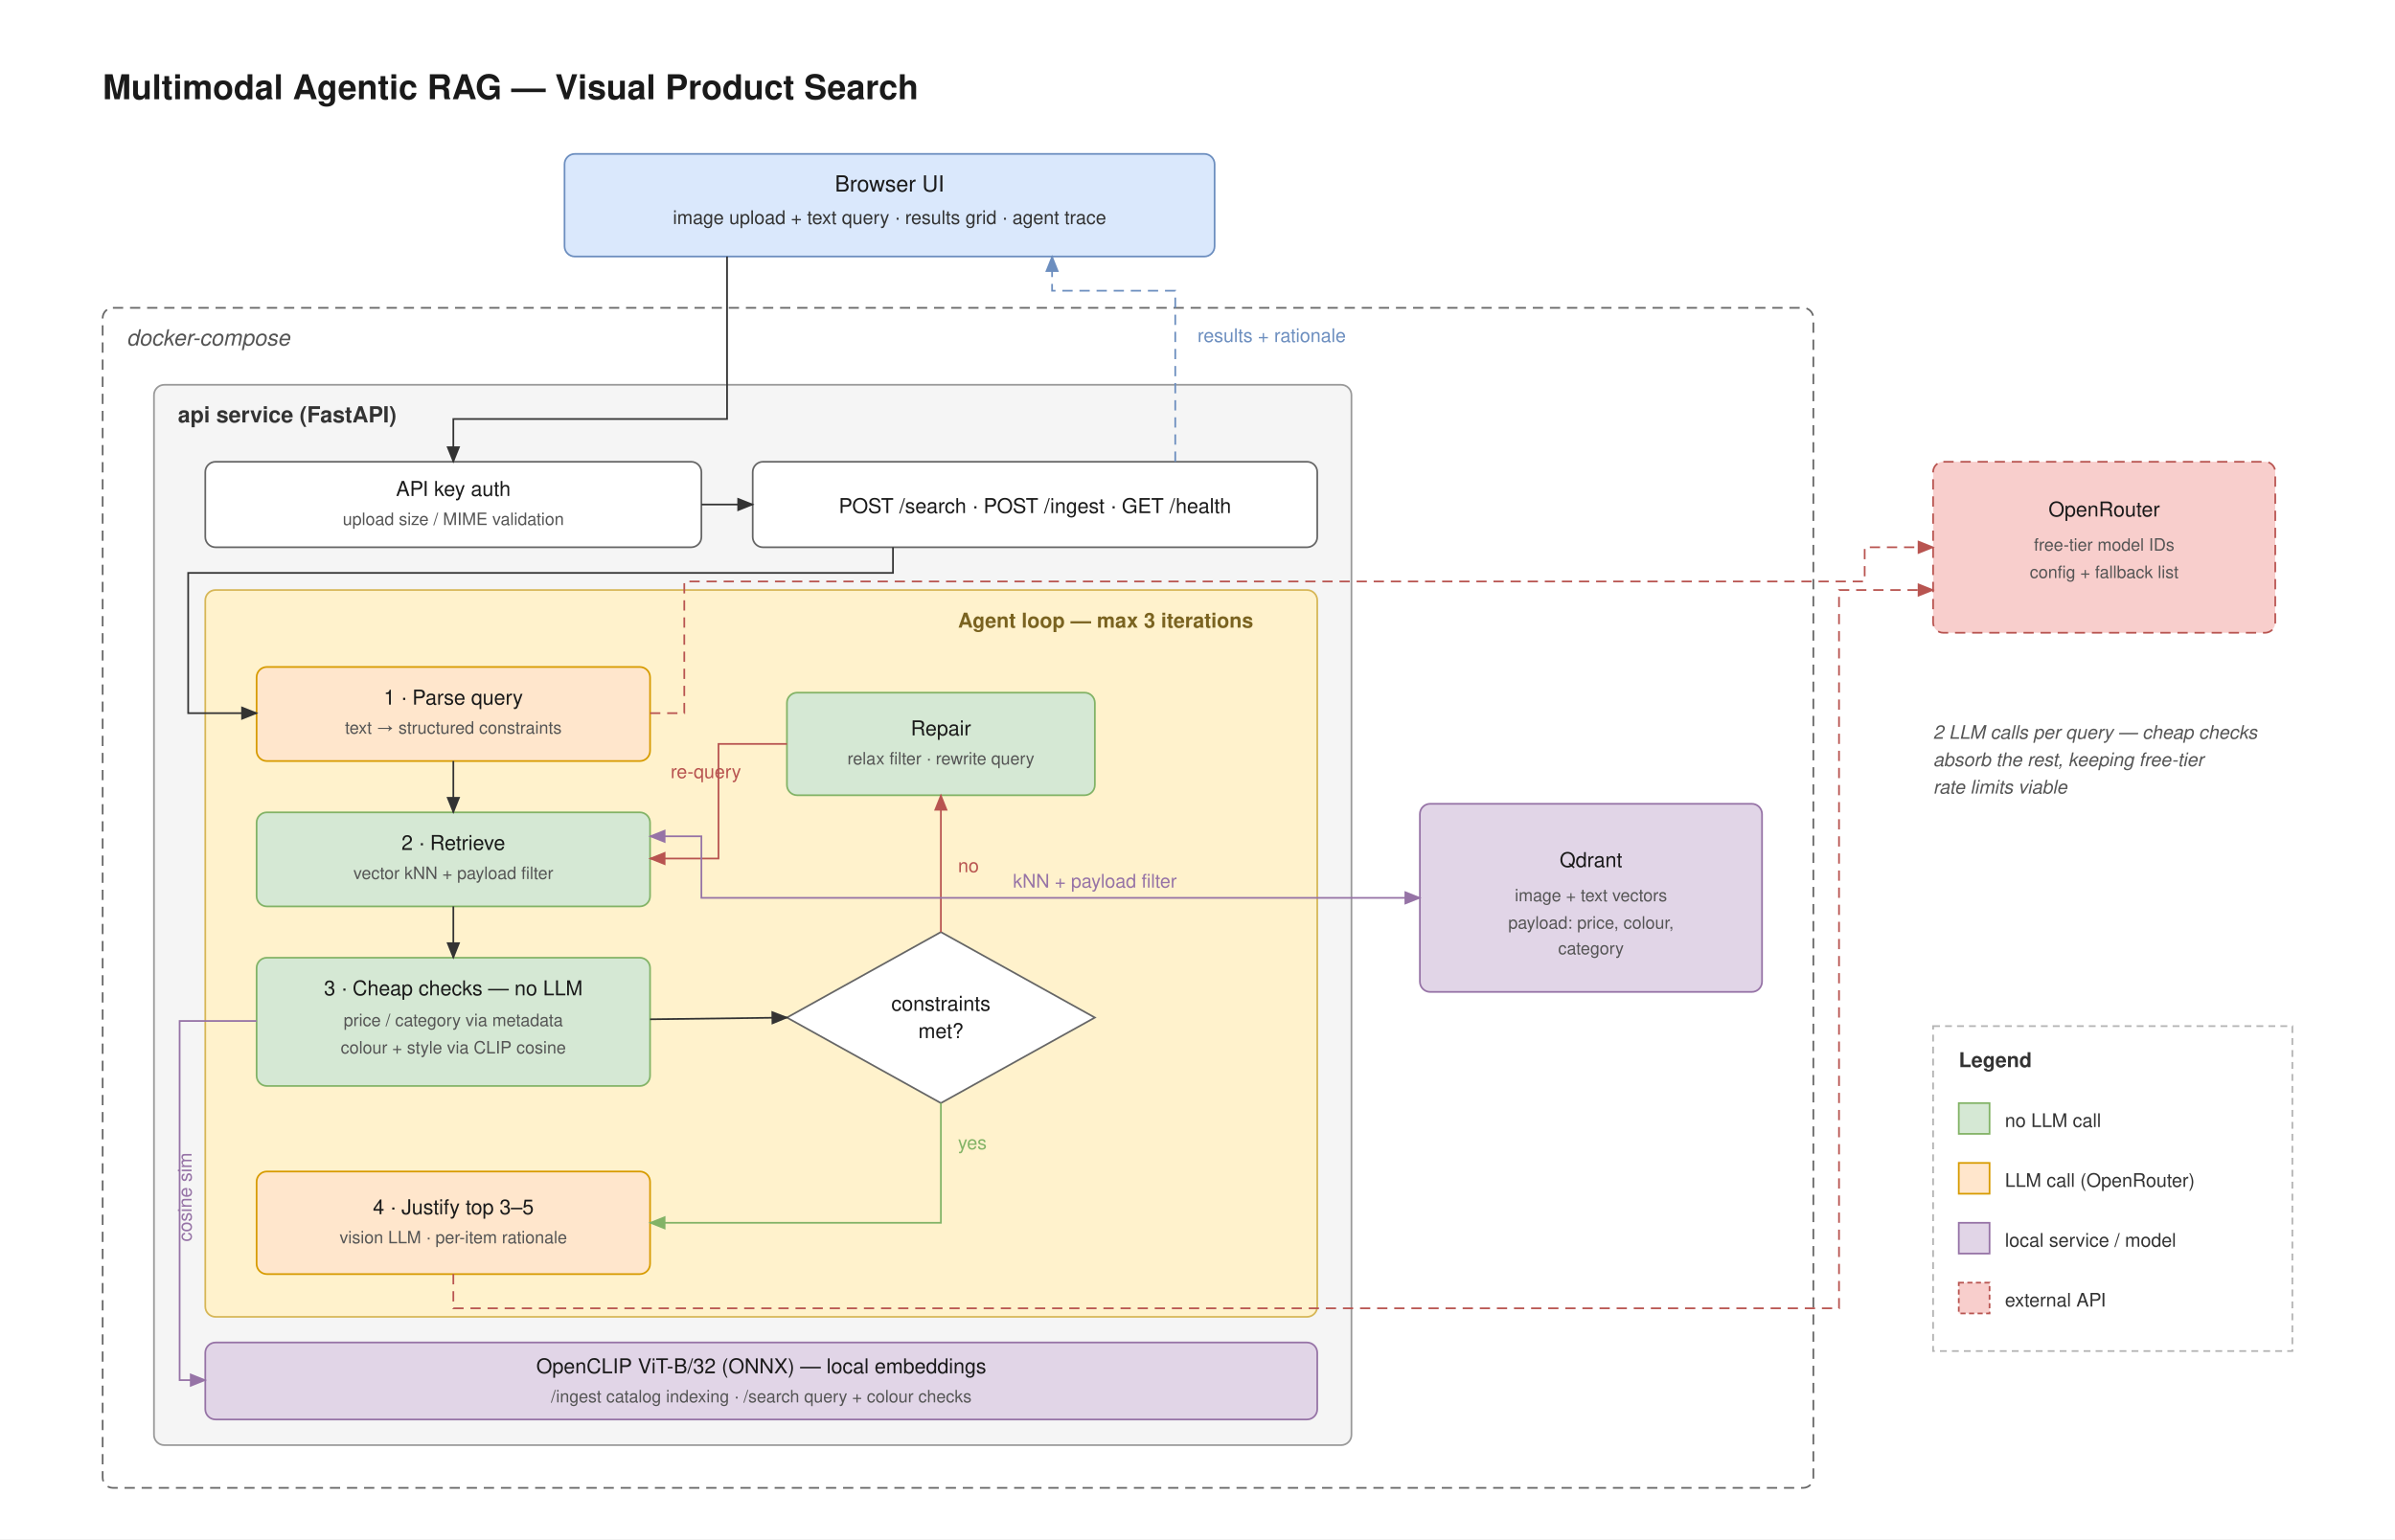
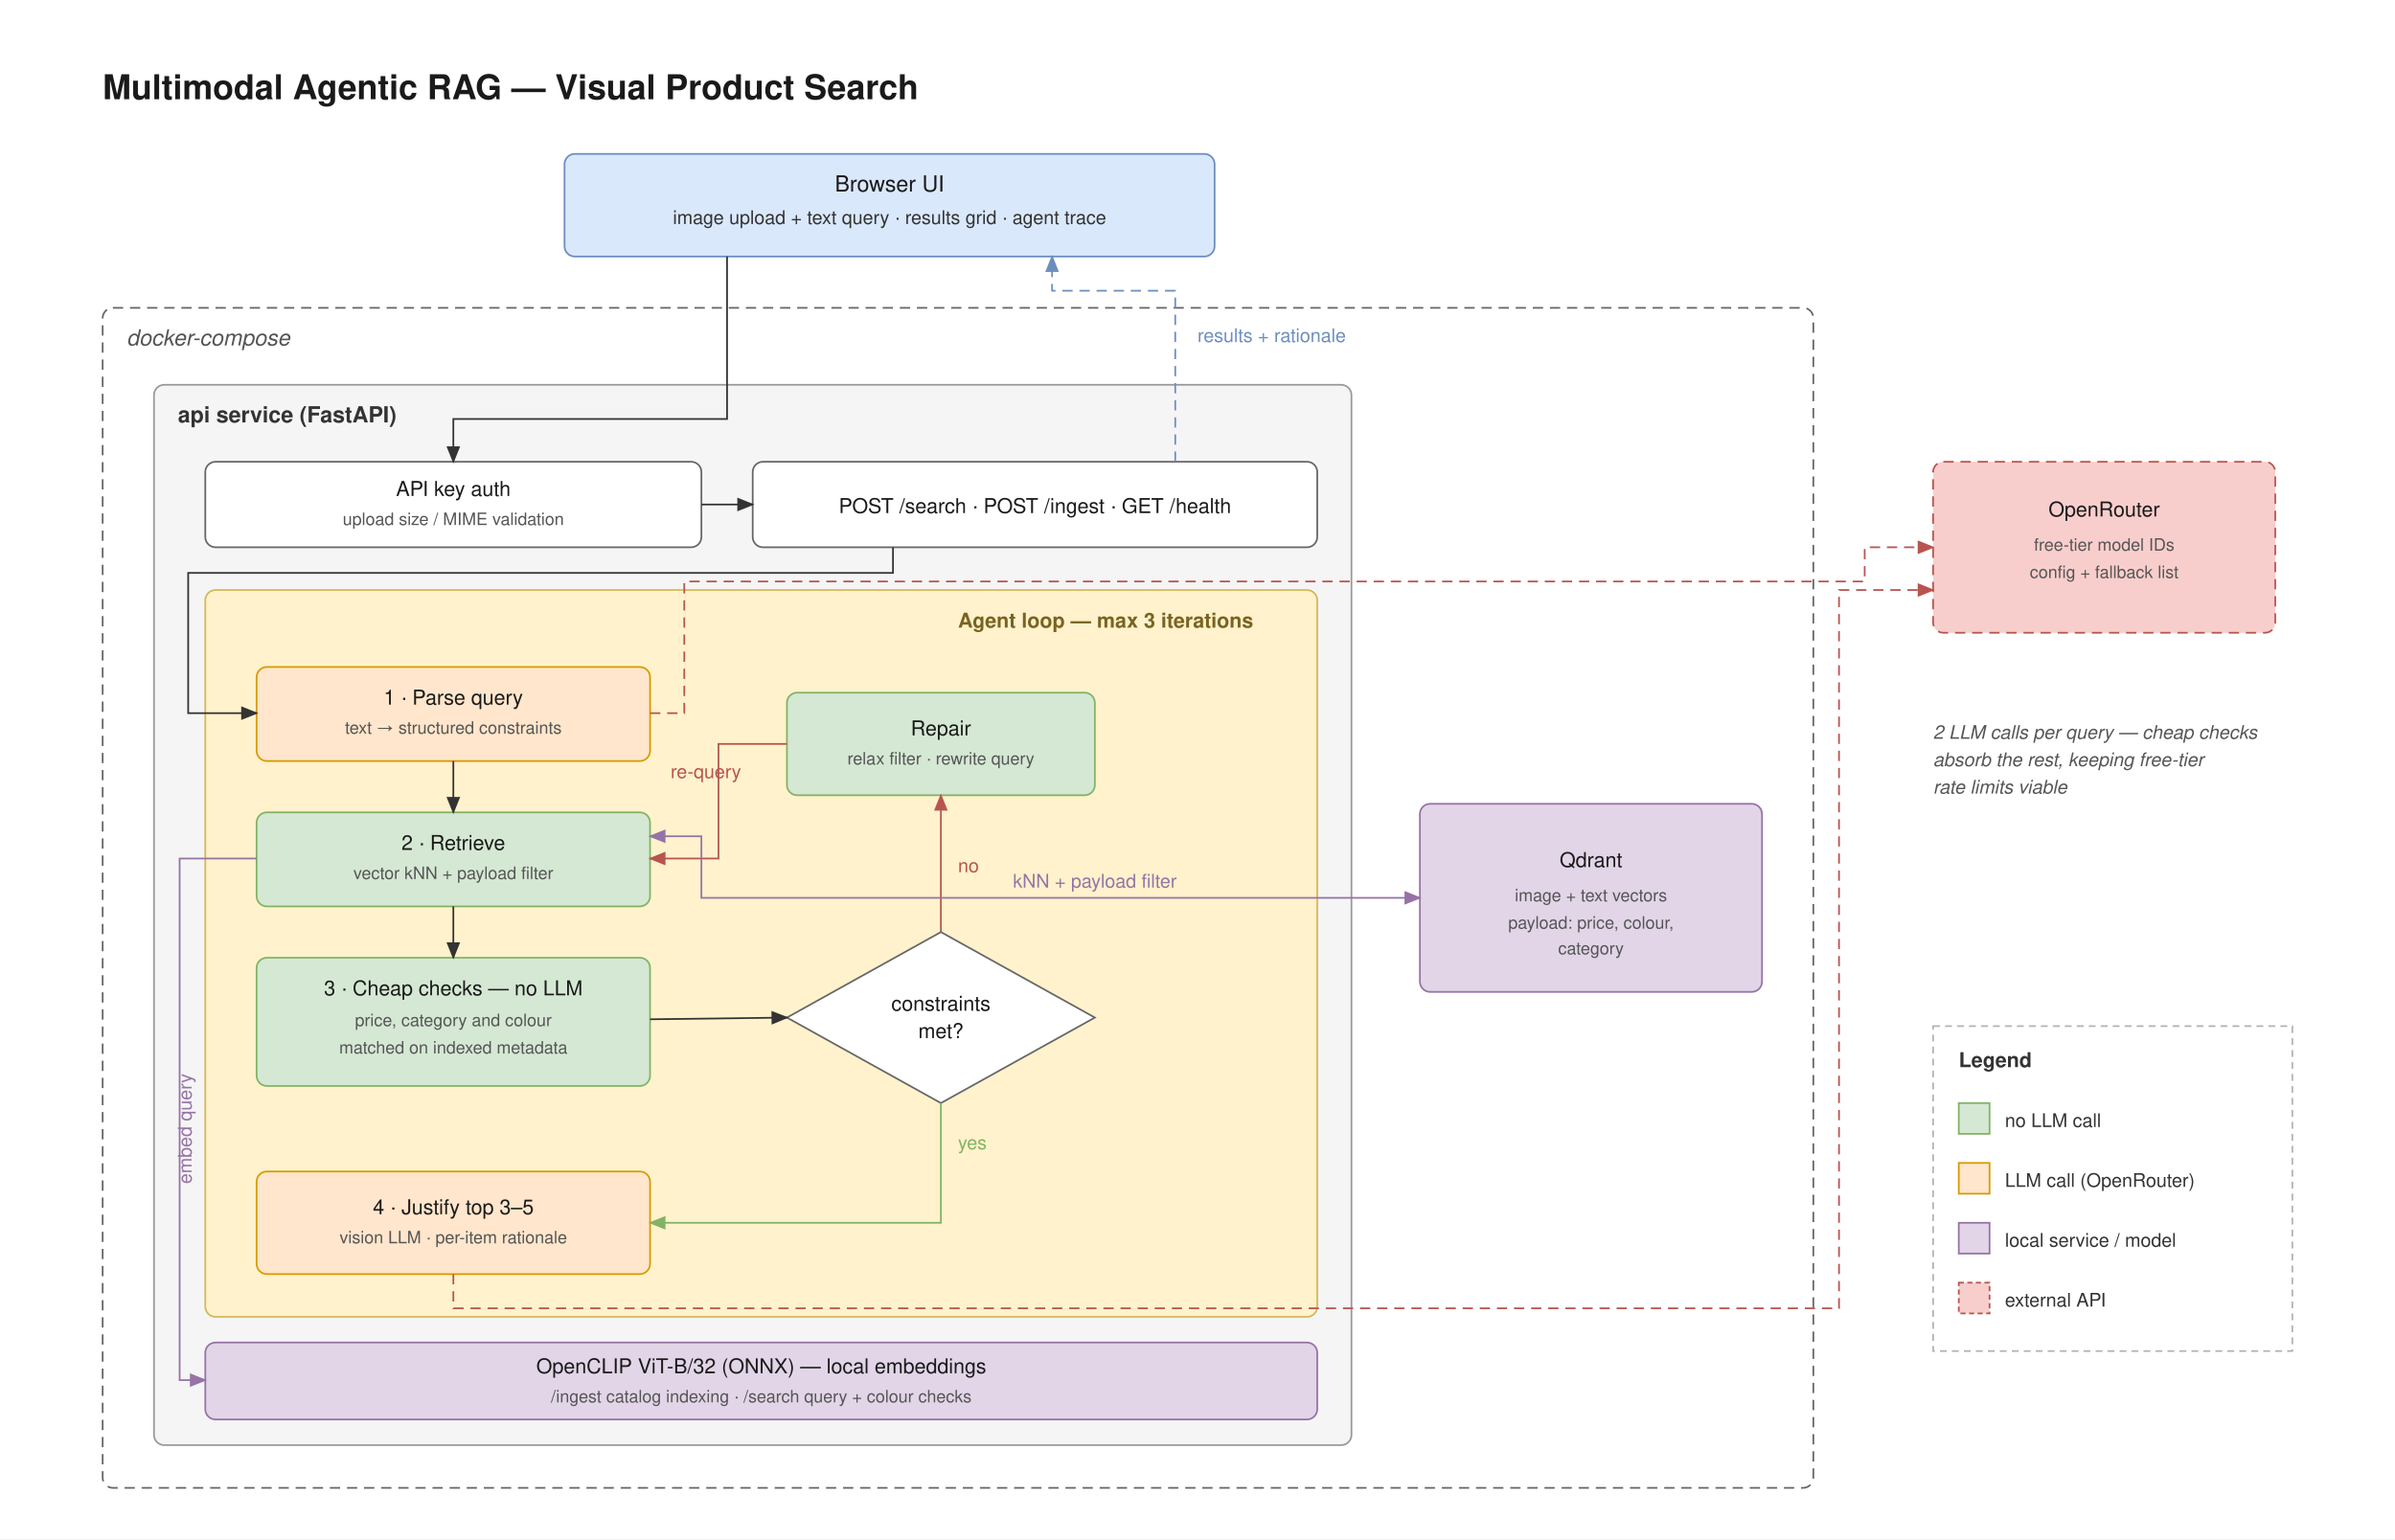
<svg xmlns="http://www.w3.org/2000/svg" viewBox="0 0 1400 900" width="1400" height="900" font-family="Helvetica, Arial, sans-serif">
  <defs>
    <marker id="a" markerWidth="10" markerHeight="8" refX="9" refY="4" orient="auto">
      <path d="M0,0 L10,4 L0,8 z" fill="#333333" />
    </marker>
    <marker id="ar" markerWidth="10" markerHeight="8" refX="9" refY="4" orient="auto">
      <path d="M0,0 L10,4 L0,8 z" fill="#b85450" />
    </marker>
    <marker id="ag" markerWidth="10" markerHeight="8" refX="9" refY="4" orient="auto">
      <path d="M0,0 L10,4 L0,8 z" fill="#82b366" />
    </marker>
    <marker id="ap" markerWidth="10" markerHeight="8" refX="9" refY="4" orient="auto">
      <path d="M0,0 L10,4 L0,8 z" fill="#9673a6" />
    </marker>
    <marker id="aps" markerWidth="10" markerHeight="8" refX="1" refY="4" orient="auto">
      <path d="M10,0 L0,4 L10,8 z" fill="#9673a6" />
    </marker>
    <marker id="ab" markerWidth="10" markerHeight="8" refX="9" refY="4" orient="auto">
      <path d="M0,0 L10,4 L0,8 z" fill="#6c8ebf" />
    </marker>
  </defs>
  <rect x="0" y="0" width="1400" height="900" fill="#ffffff" />
  <text x="60" y="58" font-size="20" font-weight="bold" fill="#1a1a1a">Multimodal Agentic RAG — Visual Product Search</text>
  <rect x="330" y="90" width="380" height="60" rx="6" fill="#dae8fc" stroke="#6c8ebf" />
  <text x="520" y="112" font-size="13" text-anchor="middle" fill="#1a1a1a">Browser UI</text>
  <text x="520" y="131" font-size="11" text-anchor="middle" fill="#333333">image upload + text query · results grid · agent trace</text>
  <rect x="60" y="180" width="1000" height="690" rx="6" fill="none" stroke="#666666" stroke-dasharray="6 4" />
  <text x="74" y="202" font-size="13" font-style="italic" fill="#555555">docker-compose</text>
  <rect x="90" y="225" width="700" height="620" rx="6" fill="#f5f5f5" stroke="#999999" />
  <text x="104" y="247" font-size="13" font-weight="bold" fill="#333333">api service (FastAPI)</text>
  <rect x="120" y="270" width="290" height="50" rx="6" fill="#ffffff" stroke="#666666" />
  <text x="265" y="290" font-size="12" text-anchor="middle" fill="#1a1a1a">API key auth</text>
  <text x="265" y="307" font-size="10" text-anchor="middle" fill="#555555">upload size / MIME validation</text>
  <rect x="440" y="270" width="330" height="50" rx="6" fill="#ffffff" stroke="#666666" />
  <text x="605" y="300" font-size="12" text-anchor="middle" fill="#1a1a1a">POST /search · POST /ingest · GET /health</text>
  <rect x="120" y="345" width="650" height="425" rx="6" fill="#fff2cc" stroke="#d6b656" />
  <text x="560" y="367" font-size="12" font-weight="bold" fill="#7a6320">Agent loop — max 3 iterations</text>
  <rect x="150" y="390" width="230" height="55" rx="6" fill="#ffe6cc" stroke="#d79b00" />
  <text x="265" y="412" font-size="12" text-anchor="middle" fill="#1a1a1a">1 · Parse query</text>
  <text x="265" y="429" font-size="10" text-anchor="middle" fill="#555555">text → structured constraints</text>
  <rect x="150" y="475" width="230" height="55" rx="6" fill="#d5e8d4" stroke="#82b366" />
  <text x="265" y="497" font-size="12" text-anchor="middle" fill="#1a1a1a">2 · Retrieve</text>
  <text x="265" y="514" font-size="10" text-anchor="middle" fill="#555555">vector kNN + payload filter</text>
  <rect x="150" y="560" width="230" height="75" rx="6" fill="#d5e8d4" stroke="#82b366" />
  <text x="265" y="582" font-size="12" text-anchor="middle" fill="#1a1a1a">3 · Cheap checks — no LLM</text>
-   <text x="265" y="600" font-size="10" text-anchor="middle" fill="#555555">price / category via metadata</text>
-   <text x="265" y="616" font-size="10" text-anchor="middle" fill="#555555">colour + style via CLIP cosine</text>
+   <text x="265" y="600" font-size="10" text-anchor="middle" fill="#555555">price, category and colour</text>
+   <text x="265" y="616" font-size="10" text-anchor="middle" fill="#555555">matched on indexed metadata</text>
  <rect x="150" y="685" width="230" height="60" rx="6" fill="#ffe6cc" stroke="#d79b00" />
  <text x="265" y="710" font-size="12" text-anchor="middle" fill="#1a1a1a">4 · Justify top 3–5</text>
  <text x="265" y="727" font-size="10" text-anchor="middle" fill="#555555">vision LLM · per-item rationale</text>
  <polygon points="460,595 550,545 640,595 550,645" fill="#ffffff" stroke="#666666" />
  <text x="550" y="591" font-size="12" text-anchor="middle" fill="#1a1a1a">constraints</text>
  <text x="550" y="607" font-size="12" text-anchor="middle" fill="#1a1a1a">met?</text>
  <rect x="460" y="405" width="180" height="60" rx="6" fill="#d5e8d4" stroke="#82b366" />
  <text x="550" y="430" font-size="12" text-anchor="middle" fill="#1a1a1a">Repair</text>
  <text x="550" y="447" font-size="10" text-anchor="middle" fill="#555555">relax filter · rewrite query</text>
  <rect x="120" y="785" width="650" height="45" rx="6" fill="#e1d5e7" stroke="#9673a6" />
  <text x="445" y="803" font-size="12" text-anchor="middle" fill="#1a1a1a">OpenCLIP ViT-B/32 (ONNX) — local embeddings</text>
  <text x="445" y="820" font-size="10" text-anchor="middle" fill="#555555">/ingest catalog indexing · /search query + colour checks</text>
  <rect x="830" y="470" width="200" height="110" rx="6" fill="#e1d5e7" stroke="#9673a6" />
  <text x="930" y="507" font-size="12" text-anchor="middle" fill="#1a1a1a">Qdrant</text>
  <text x="930" y="527" font-size="10" text-anchor="middle" fill="#555555">image + text vectors</text>
  <text x="930" y="543" font-size="10" text-anchor="middle" fill="#555555">payload: price, colour,</text>
  <text x="930" y="558" font-size="10" text-anchor="middle" fill="#555555">category</text>
  <rect x="1130" y="270" width="200" height="100" rx="6" fill="#f8cecc" stroke="#b85450" stroke-dasharray="6 4" />
  <text x="1230" y="302" font-size="12" text-anchor="middle" fill="#1a1a1a">OpenRouter</text>
  <text x="1230" y="322" font-size="10" text-anchor="middle" fill="#555555">free-tier model IDs</text>
  <text x="1230" y="338" font-size="10" text-anchor="middle" fill="#555555">config + fallback list</text>
  <text x="1130" y="432" font-size="11" font-style="italic" fill="#555555">2 LLM calls per query — cheap checks</text>
  <text x="1130" y="448" font-size="11" font-style="italic" fill="#555555">absorb the rest, keeping free-tier</text>
  <text x="1130" y="464" font-size="11" font-style="italic" fill="#555555">rate limits viable</text>
  <rect x="1130" y="600" width="210" height="190" rx="0" fill="none" stroke="#b3b3b3" stroke-dasharray="4 3" />
  <text x="1145" y="624" font-size="12" font-weight="bold" fill="#333333">Legend</text>
  <rect x="1145" y="645" width="18" height="18" fill="#d5e8d4" stroke="#82b366" />
  <text x="1172" y="659" font-size="11" fill="#333333">no LLM call</text>
  <rect x="1145" y="680" width="18" height="18" fill="#ffe6cc" stroke="#d79b00" />
  <text x="1172" y="694" font-size="11" fill="#333333">LLM call (OpenRouter)</text>
  <rect x="1145" y="715" width="18" height="18" fill="#e1d5e7" stroke="#9673a6" />
  <text x="1172" y="729" font-size="11" fill="#333333">local service / model</text>
  <rect x="1145" y="750" width="18" height="18" fill="#f8cecc" stroke="#b85450" stroke-dasharray="3 2" />
  <text x="1172" y="764" font-size="11" fill="#333333">external API</text>
  <path d="M425,150 L425,245 L265,245 L265,270" fill="none" stroke="#333333" marker-end="url(#a)" />
  <path d="M410,295 L440,295" fill="none" stroke="#333333" marker-end="url(#a)" />
  <path d="M522,320 L522,335 L110,335 L110,417 L150,417" fill="none" stroke="#333333" marker-end="url(#a)" />
  <path d="M265,445 L265,475" fill="none" stroke="#333333" marker-end="url(#a)" />
  <path d="M265,530 L265,560" fill="none" stroke="#333333" marker-end="url(#a)" />
  <path d="M380,596 L460,595" fill="none" stroke="#333333" marker-end="url(#a)" />
  <path d="M550,545 L550,465" fill="none" stroke="#b85450" marker-end="url(#ar)" />
  <text x="560" y="510" font-size="11" fill="#b85450">no</text>
  <path d="M460,435 L420,435 L420,502 L380,502" fill="none" stroke="#b85450" marker-end="url(#ar)" />
  <text x="392" y="455" font-size="11" fill="#b85450">re-query</text>
  <path d="M550,645 L550,715 L380,715" fill="none" stroke="#82b366" marker-end="url(#ag)" />
  <text x="560" y="672" font-size="11" fill="#82b366">yes</text>
  <path d="M380,489 L410,489 L410,525 L830,525" fill="none" stroke="#9673a6" marker-end="url(#ap)" marker-start="url(#aps)" />
  <text x="640" y="519" font-size="11" text-anchor="middle" fill="#9673a6">kNN + payload filter</text>
-   <path d="M150,597 L105,597 L105,807 L120,807" fill="none" stroke="#9673a6" marker-end="url(#ap)" />
-   <text x="112" y="700" font-size="11" fill="#9673a6" transform="rotate(-90 112,700)" text-anchor="middle">cosine sim</text>
+   <path d="M150,502 L105,502 L105,807 L120,807" fill="none" stroke="#9673a6" marker-end="url(#ap)" />
+   <text x="112" y="660" font-size="11" fill="#9673a6" transform="rotate(-90 112,660)" text-anchor="middle">embed query</text>
  <path d="M380,417 L400,417 L400,340 L1090,340 L1090,320 L1130,320" fill="none" stroke="#b85450" stroke-dasharray="6 4" marker-end="url(#ar)" />
  <path d="M265,745 L265,765 L1075,765 L1075,345 L1130,345" fill="none" stroke="#b85450" stroke-dasharray="6 4" marker-end="url(#ar)" />
  <path d="M687,270 L687,170 L615,170 L615,150" fill="none" stroke="#6c8ebf" stroke-dasharray="6 4" marker-end="url(#ab)" />
  <text x="700" y="200" font-size="11" fill="#6c8ebf">results + rationale</text>
</svg>
